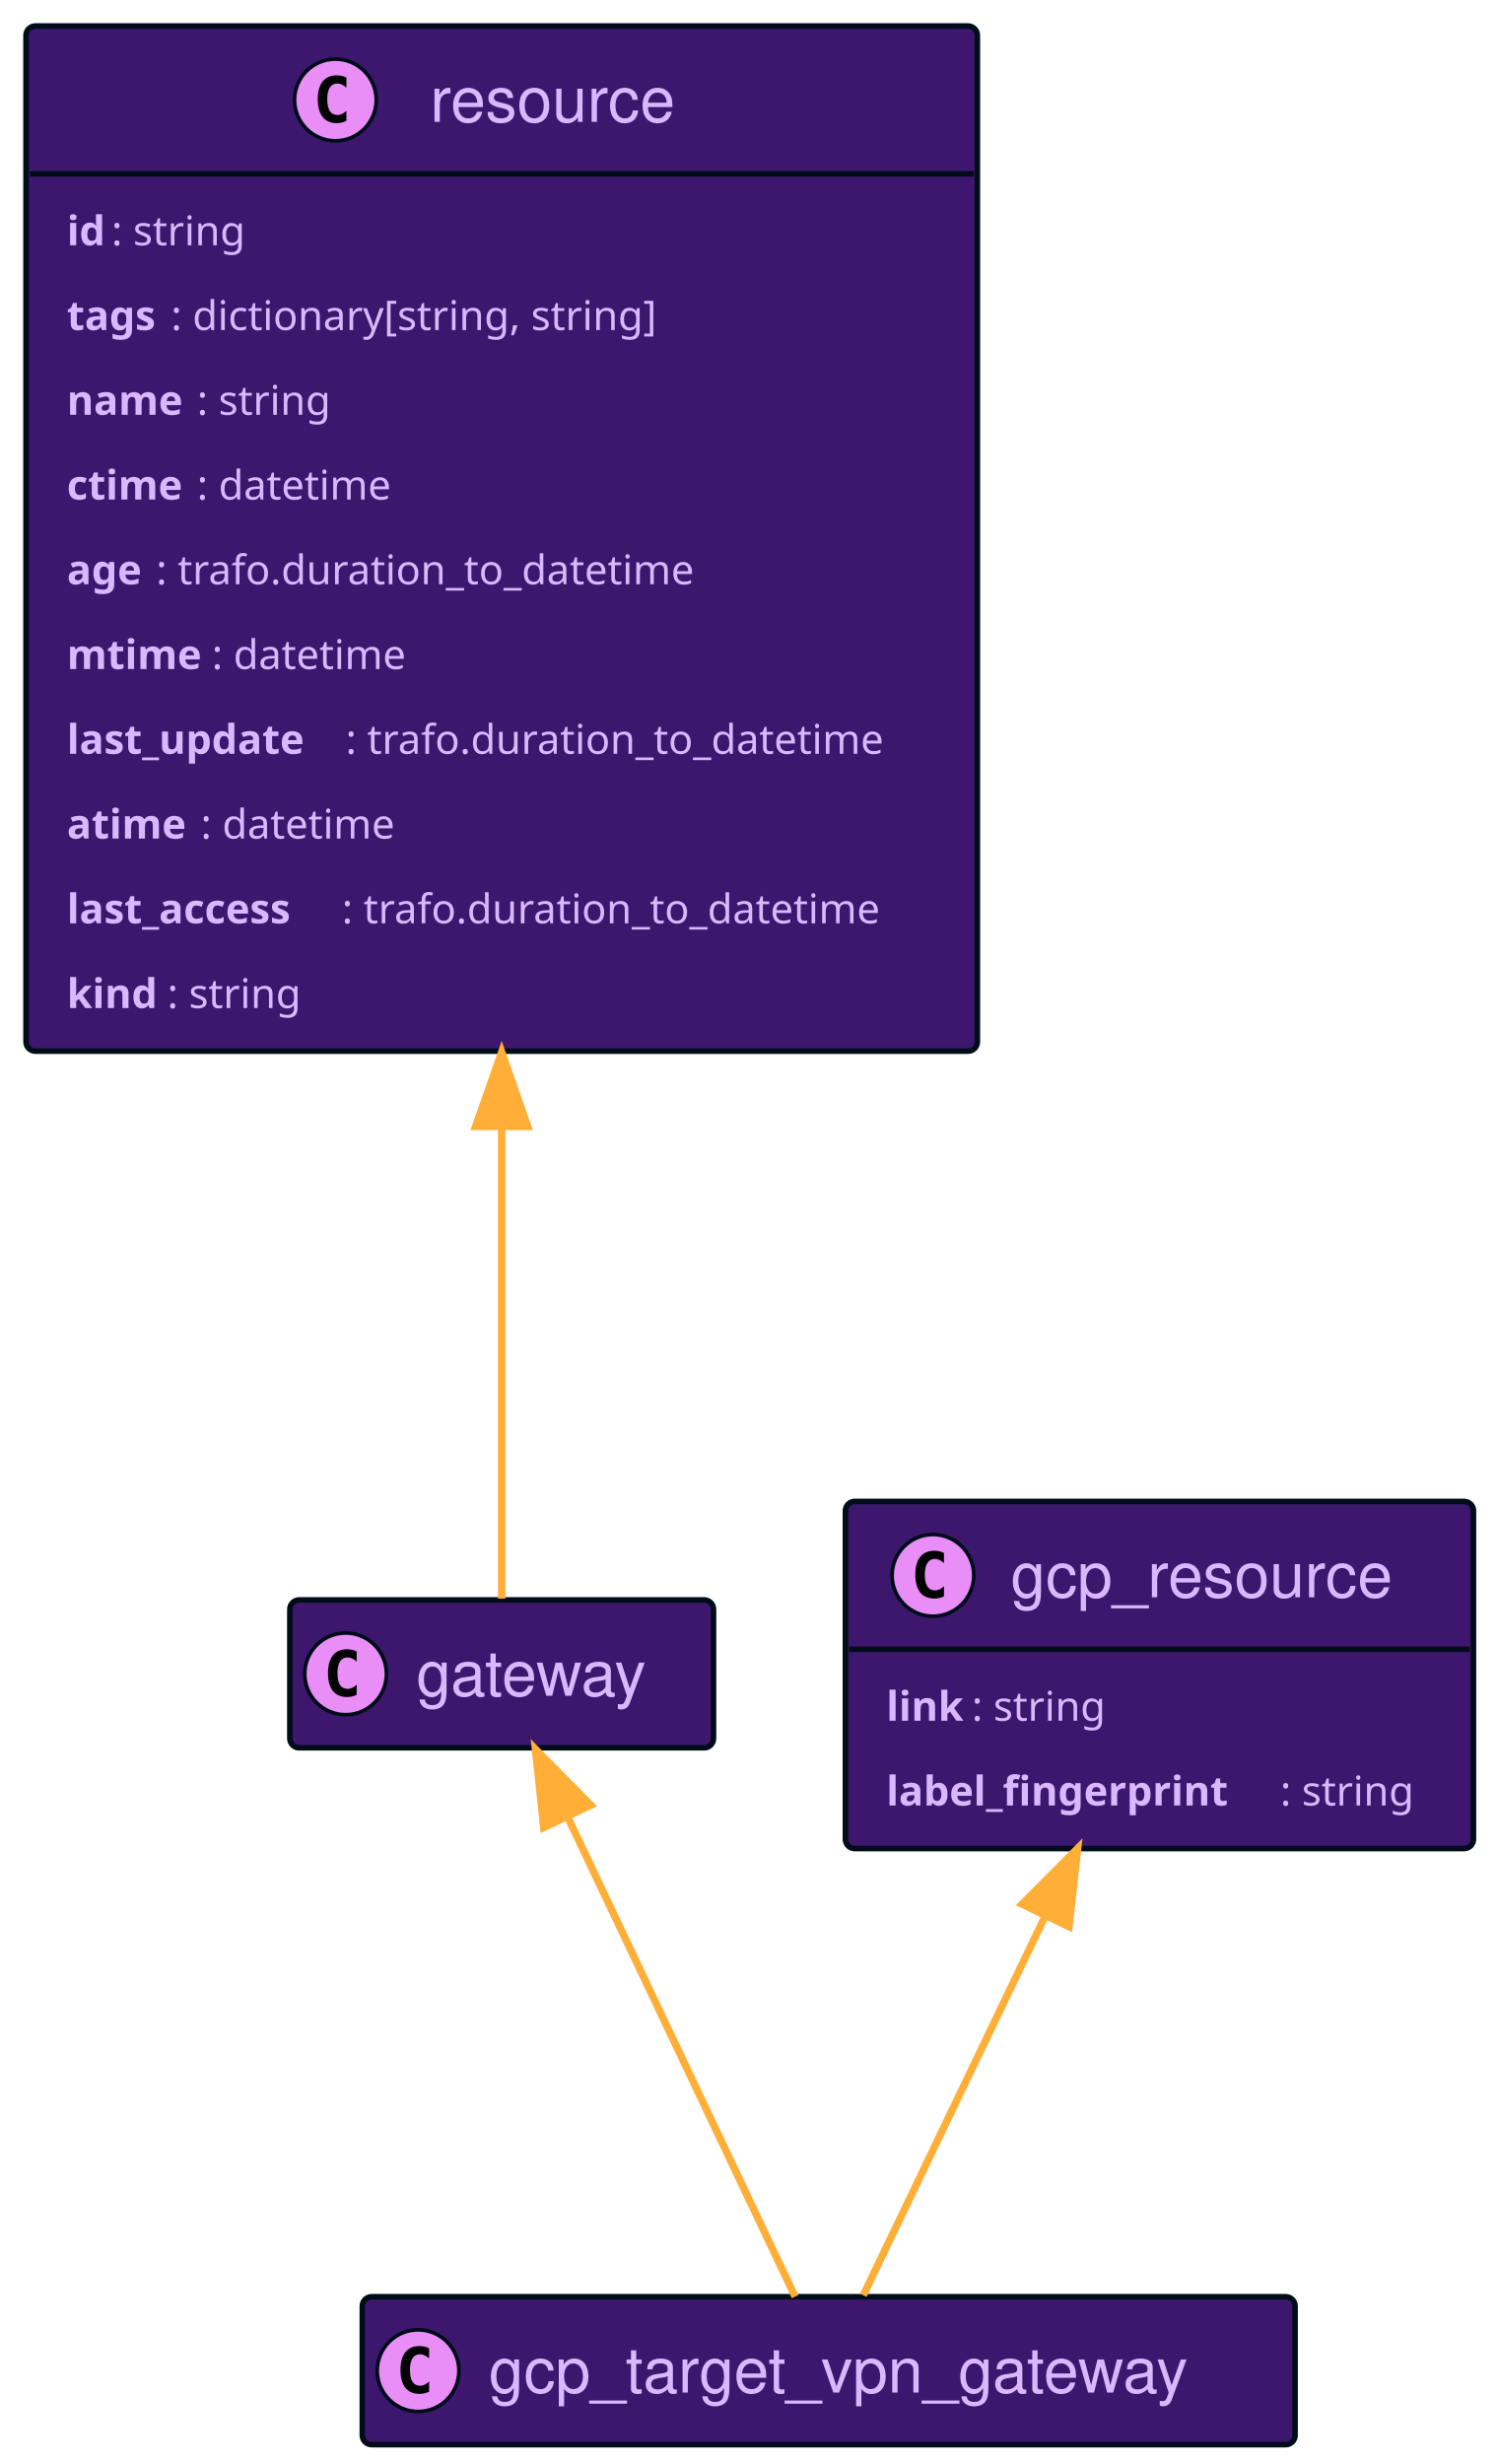
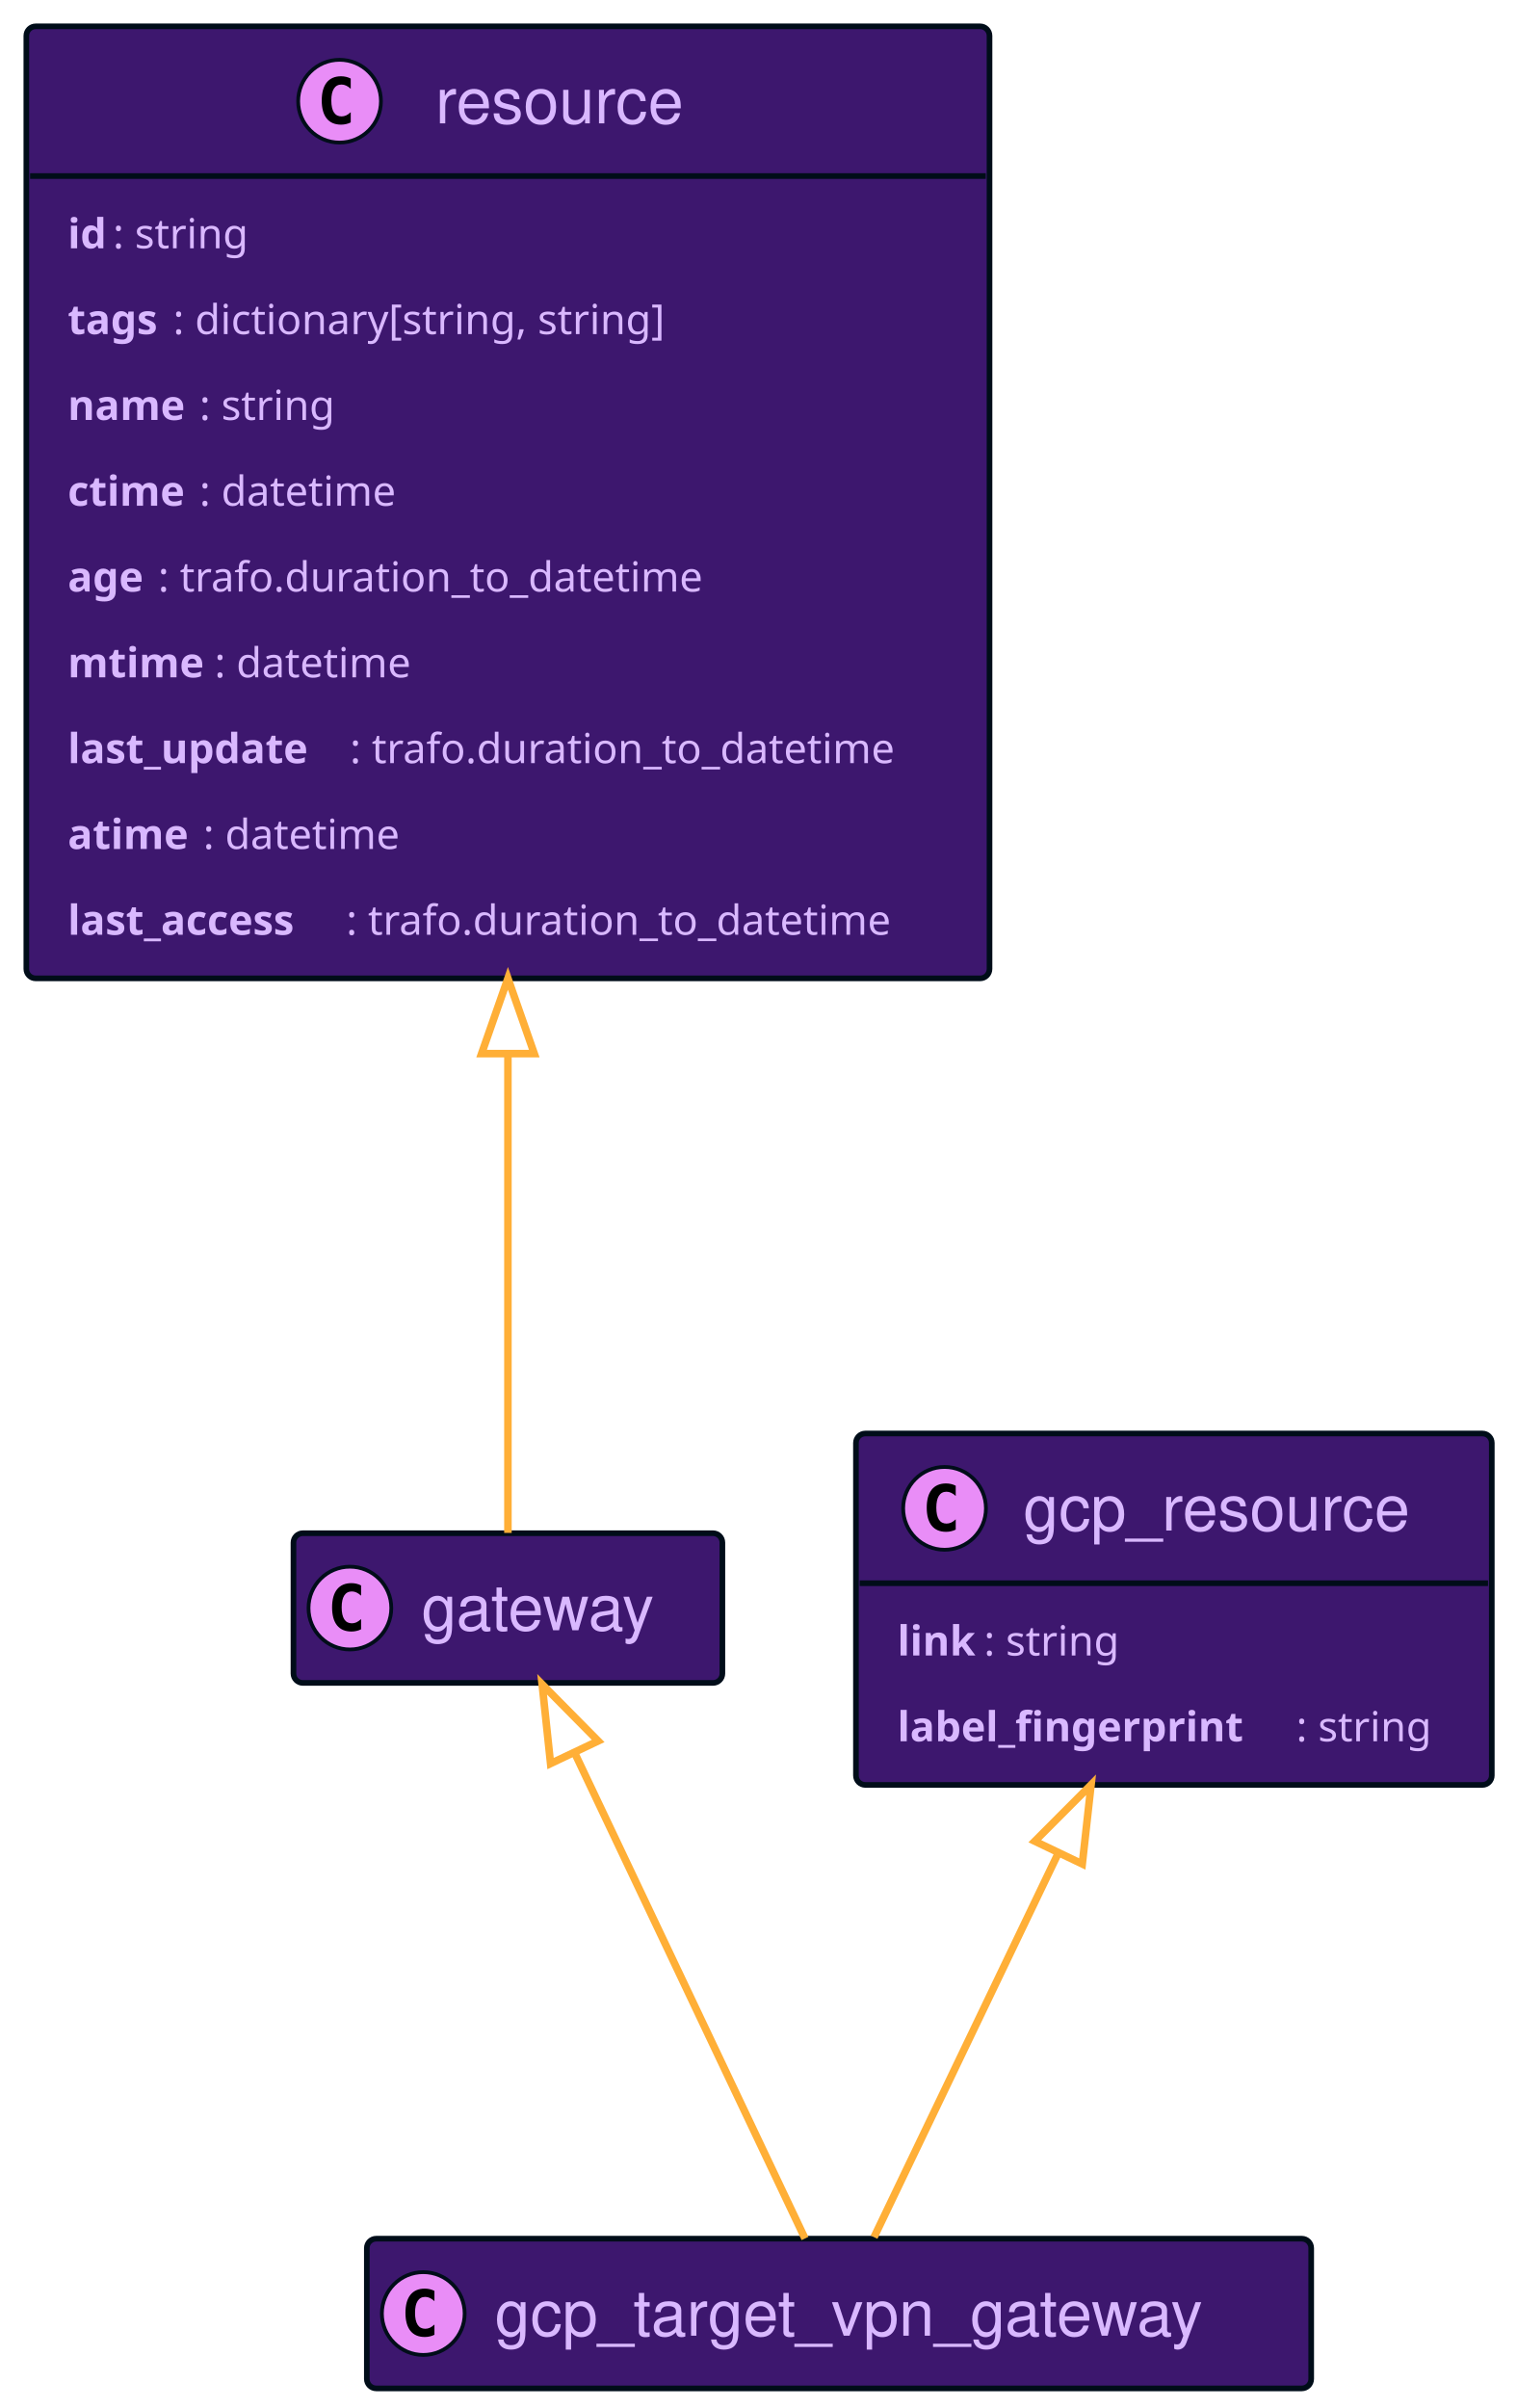
- <svg xmlns="http://www.w3.org/2000/svg" width="403" height="663" contentScriptType="application/ecmascript" contentStyleType="text/css" style="width:403px;height:663px;background:#00000000" preserveAspectRatio="none" version="1.1" viewBox="0 0 403 663" zoomAndPan="magnify">
+ <svg xmlns="http://www.w3.org/2000/svg" contentScriptType="application/ecmascript" contentStyleType="text/css" height="640px" preserveAspectRatio="none" style="width:403px;height:640px;background:#00000000;" version="1.1" viewBox="0 0 403 640" width="403px" zoomAndPan="magnify">
+   <defs />
  <g>
-     <rect id="resource" width="256" height="275.836" x="7" y="7" fill="#3d176e" codeLine="17" rx="2.5" ry="2.5" style="stroke:#000d19;stroke-width:1.5" />
-     <ellipse cx="90.25" cy="26.895" fill="#e98df7" rx="11" ry="11" style="stroke:#000d19;stroke-width:1" />
-     <path fill="#000" d="M93.219,32.535 Q92.641,32.832 92,32.973 Q91.359,33.129 90.656,33.129 Q88.156,33.129 86.828,31.488 Q85.516,29.832 85.516,26.707 Q85.516,23.582 86.828,21.926 Q88.156,20.27 90.656,20.27 Q91.359,20.27 92,20.426 Q92.656,20.582 93.219,20.879 L93.219,23.598 Q92.594,23.02 92,22.754 Q91.406,22.473 90.781,22.473 Q89.438,22.473 88.75,23.551 Q88.062,24.613 88.062,26.707 Q88.062,28.801 88.75,29.879 Q89.438,30.941 90.781,30.941 Q91.406,30.941 92,30.676 Q92.594,30.395 93.219,29.816 L93.219,32.535 Z" />
-     <text x="115.75" y="32.78" fill="#d9b8ff" font-family="Helvetica" font-size="17" lengthAdjust="spacing" textLength="71">resource</text>
-     <line style="stroke:#000d19;stroke-width:1.5" x1="8" x2="262" y1="46.789" y2="46.789" />
-     <text x="18" y="65.999" fill="#d9b8ff" font-family="sans-serif" font-size="11" font-weight="bold" lengthAdjust="spacing" textLength="12">id</text>
-     <text x="30" y="65.999" fill="#d9b8ff" font-family="sans-serif" font-size="11" lengthAdjust="spacing" textLength="41">: string</text>
-     <text x="18" y="88.804" fill="#d9b8ff" font-family="sans-serif" font-size="11" font-weight="bold" lengthAdjust="spacing" textLength="28">tags</text>
-     <text x="46" y="88.804" fill="#d9b8ff" font-family="sans-serif" font-size="11" lengthAdjust="spacing" textLength="145">: dictionary[string, string]</text>
-     <text x="18" y="111.609" fill="#d9b8ff" font-family="sans-serif" font-size="11" font-weight="bold" lengthAdjust="spacing" textLength="35">name</text>
-     <text x="53" y="111.609" fill="#d9b8ff" font-family="sans-serif" font-size="11" lengthAdjust="spacing" textLength="41">: string</text>
-     <text x="18" y="134.414" fill="#d9b8ff" font-family="sans-serif" font-size="11" font-weight="bold" lengthAdjust="spacing" textLength="35">ctime</text>
-     <text x="53" y="134.414" fill="#d9b8ff" font-family="sans-serif" font-size="11" lengthAdjust="spacing" textLength="58">: datetime</text>
-     <text x="18" y="157.218" fill="#d9b8ff" font-family="sans-serif" font-size="11" font-weight="bold" lengthAdjust="spacing" textLength="24">age</text>
-     <text x="42" y="157.218" fill="#d9b8ff" font-family="sans-serif" font-size="11" lengthAdjust="spacing" textLength="159">: trafo.duration_to_datetime</text>
-     <text x="18" y="180.023" fill="#d9b8ff" font-family="sans-serif" font-size="11" font-weight="bold" lengthAdjust="spacing" textLength="39">mtime</text>
-     <text x="57" y="180.023" fill="#d9b8ff" font-family="sans-serif" font-size="11" lengthAdjust="spacing" textLength="58">: datetime</text>
-     <text x="18" y="202.828" fill="#d9b8ff" font-family="sans-serif" font-size="11" font-weight="bold" lengthAdjust="spacing" textLength="75">last_update</text>
-     <text x="93" y="202.828" fill="#d9b8ff" font-family="sans-serif" font-size="11" lengthAdjust="spacing" textLength="159">: trafo.duration_to_datetime</text>
-     <text x="18" y="225.632" fill="#d9b8ff" font-family="sans-serif" font-size="11" font-weight="bold" lengthAdjust="spacing" textLength="36">atime</text>
-     <text x="54" y="225.632" fill="#d9b8ff" font-family="sans-serif" font-size="11" lengthAdjust="spacing" textLength="58">: datetime</text>
-     <text x="18" y="248.437" fill="#d9b8ff" font-family="sans-serif" font-size="11" font-weight="bold" lengthAdjust="spacing" textLength="74">last_access</text>
-     <text x="92" y="248.437" fill="#d9b8ff" font-family="sans-serif" font-size="11" lengthAdjust="spacing" textLength="159">: trafo.duration_to_datetime</text>
-     <text x="18" y="271.242" fill="#d9b8ff" font-family="sans-serif" font-size="11" font-weight="bold" lengthAdjust="spacing" textLength="27">kind</text>
-     <text x="45" y="271.242" fill="#d9b8ff" font-family="sans-serif" font-size="11" lengthAdjust="spacing" textLength="41">: string</text>
-     <rect id="gcp_resource" width="169" height="93.398" x="227.5" y="404" fill="#3d176e" codeLine="29" rx="2.5" ry="2.5" style="stroke:#000d19;stroke-width:1.5" />
-     <ellipse cx="251.05" cy="423.894" fill="#e98df7" rx="11" ry="11" style="stroke:#000d19;stroke-width:1" />
-     <path fill="#000" d="M254.019,429.535 Q253.441,429.832 252.8,429.973 Q252.159,430.129 251.456,430.129 Q248.956,430.129 247.628,428.488 Q246.316,426.832 246.316,423.707 Q246.316,420.582 247.628,418.926 Q248.956,417.269 251.456,417.269 Q252.159,417.269 252.8,417.426 Q253.456,417.582 254.019,417.879 L254.019,420.598 Q253.394,420.019 252.8,419.754 Q252.206,419.473 251.581,419.473 Q250.238,419.473 249.55,420.551 Q248.863,421.613 248.863,423.707 Q248.863,425.801 249.55,426.879 Q250.238,427.941 251.581,427.941 Q252.206,427.941 252.8,427.676 Q253.394,427.394 254.019,426.816 L254.019,429.535 Z" />
-     <text x="271.95" y="429.78" fill="#d9b8ff" font-family="Helvetica" font-size="17" lengthAdjust="spacing" textLength="108">gcp_resource</text>
-     <line style="stroke:#000d19;stroke-width:1.5" x1="228.5" x2="395.5" y1="443.789" y2="443.789" />
-     <text x="238.5" y="463" fill="#d9b8ff" font-family="sans-serif" font-size="11" font-weight="bold" lengthAdjust="spacing" textLength="23">link</text>
-     <text x="261.5" y="463" fill="#d9b8ff" font-family="sans-serif" font-size="11" lengthAdjust="spacing" textLength="41">: string</text>
-     <text x="238.5" y="485.804" fill="#d9b8ff" font-family="sans-serif" font-size="11" font-weight="bold" lengthAdjust="spacing" textLength="106">label_fingerprint</text>
-     <text x="344.5" y="485.804" fill="#d9b8ff" font-family="sans-serif" font-size="11" lengthAdjust="spacing" textLength="41">: string</text>
-     <rect id="gateway" width="114" height="39.789" x="78" y="430.5" fill="#3d176e" codeLine="33" rx="2.5" ry="2.5" style="stroke:#000d19;stroke-width:1.5" />
-     <ellipse cx="93" cy="450.394" fill="#e98df7" rx="11" ry="11" style="stroke:#000d19;stroke-width:1" />
-     <path fill="#000" d="M95.969,456.035 Q95.391,456.332 94.75,456.473 Q94.109,456.629 93.406,456.629 Q90.906,456.629 89.578,454.988 Q88.266,453.332 88.266,450.207 Q88.266,447.082 89.578,445.426 Q90.906,443.769 93.406,443.769 Q94.109,443.769 94.75,443.926 Q95.406,444.082 95.969,444.379 L95.969,447.098 Q95.344,446.519 94.75,446.254 Q94.156,445.973 93.531,445.973 Q92.188,445.973 91.5,447.051 Q90.812,448.113 90.812,450.207 Q90.812,452.301 91.5,453.379 Q92.188,454.441 93.531,454.441 Q94.156,454.441 94.75,454.176 Q95.344,453.894 95.969,453.316 L95.969,456.035 Z" />
-     <text x="112" y="456.28" fill="#d9b8ff" font-family="Helvetica" font-size="17" lengthAdjust="spacing" textLength="72">gateway</text>
-     <rect id="gcp_target_vpn_gateway" width="251" height="39.789" x="97.5" y="618" fill="#3d176e" codeLine="36" rx="2.5" ry="2.5" style="stroke:#000d19;stroke-width:1.5" />
-     <ellipse cx="112.5" cy="637.894" fill="#e98df7" rx="11" ry="11" style="stroke:#000d19;stroke-width:1" />
-     <path fill="#000" d="M115.469,643.535 Q114.891,643.832 114.25,643.973 Q113.609,644.129 112.906,644.129 Q110.406,644.129 109.078,642.488 Q107.766,640.832 107.766,637.707 Q107.766,634.582 109.078,632.926 Q110.406,631.269 112.906,631.269 Q113.609,631.269 114.25,631.426 Q114.906,631.582 115.469,631.879 L115.469,634.598 Q114.844,634.019 114.25,633.754 Q113.656,633.473 113.031,633.473 Q111.688,633.473 111,634.551 Q110.312,635.613 110.312,637.707 Q110.312,639.801 111,640.879 Q111.688,641.941 113.031,641.941 Q113.656,641.941 114.25,641.676 Q114.844,641.394 115.469,640.816 L115.469,643.535 Z" />
-     <text x="131.5" y="643.78" fill="#d9b8ff" font-family="Helvetica" font-size="17" lengthAdjust="spacing" textLength="209">gcp_target_vpn_gateway</text>
-     <path id="resource-backto-gateway" fill="none" d="M135,303.26 C135,353.92 135,403.76 135,430.16" codeLine="39" style="stroke:#ffaf37;stroke-width:2" />
-     <polygon fill="#ffaf37" points="128 303.1 135 283.1 142 303.1 128 303.1" style="stroke:#ffaf37;stroke-width:2" />
-     <path id="gcp_resource-backto-gcp_target_vpn_gateway" fill="none" d="M281.34,515.4 C264.14,551.26 243.86,593.52 232.31,617.6" codeLine="40" style="stroke:#ffaf37;stroke-width:2" />
-     <polygon fill="#ffaf37" points="275.04 512.36 290 497.35 287.66 518.41 275.04 512.36" style="stroke:#ffaf37;stroke-width:2" />
-     <path id="gateway-backto-gcp_target_vpn_gateway" fill="none" d="M152.76,488.93 C171.29,527.99 199.6,587.67 213.96,617.95" codeLine="41" style="stroke:#ffaf37;stroke-width:2" />
-     <polygon fill="#ffaf37" points="146.33 491.72 144.09 470.65 158.98 485.72 146.33 491.72" style="stroke:#ffaf37;stroke-width:2" />
+     <rect codeLine="17" fill="#3D176E" height="253.031" id="resource" rx="2.5" ry="2.5" style="stroke:#000D19;stroke-width:1.5;" width="256" x="7" y="7" />
+     <ellipse cx="90.25" cy="26.895" fill="#E98DF7" rx="11" ry="11" style="stroke:#000D19;stroke-width:1.0;" />
+     <path d="M93.219,32.535 Q92.641,32.832 92,32.973 Q91.359,33.129 90.656,33.129 Q88.156,33.129 86.828,31.488 Q85.516,29.832 85.516,26.707 Q85.516,23.582 86.828,21.926 Q88.156,20.27 90.656,20.27 Q91.359,20.27 92,20.426 Q92.656,20.582 93.219,20.879 L93.219,23.598 Q92.594,23.02 92,22.754 Q91.406,22.473 90.781,22.473 Q89.438,22.473 88.75,23.551 Q88.062,24.613 88.062,26.707 Q88.062,28.801 88.75,29.879 Q89.438,30.941 90.781,30.941 Q91.406,30.941 92,30.676 Q92.594,30.395 93.219,29.816 L93.219,32.535 Z " fill="#000000" />
+     <text fill="#D9B8FF" font-family="Helvetica" font-size="17" lengthAdjust="spacing" textLength="71" x="115.75" y="32.78">resource</text>
+     <line style="stroke:#000D19;stroke-width:1.5;" x1="8" x2="262" y1="46.789" y2="46.789" />
+     <text fill="#D9B8FF" font-family="sans-serif" font-size="11" font-weight="bold" lengthAdjust="spacing" textLength="12" x="18" y="65.999">id</text>
+     <text fill="#D9B8FF" font-family="sans-serif" font-size="11" lengthAdjust="spacing" textLength="41" x="30" y="65.999">: string</text>
+     <text fill="#D9B8FF" font-family="sans-serif" font-size="11" font-weight="bold" lengthAdjust="spacing" textLength="28" x="18" y="88.804">tags</text>
+     <text fill="#D9B8FF" font-family="sans-serif" font-size="11" lengthAdjust="spacing" textLength="145" x="46" y="88.804">: dictionary[string, string]</text>
+     <text fill="#D9B8FF" font-family="sans-serif" font-size="11" font-weight="bold" lengthAdjust="spacing" textLength="35" x="18" y="111.609">name</text>
+     <text fill="#D9B8FF" font-family="sans-serif" font-size="11" lengthAdjust="spacing" textLength="41" x="53" y="111.609">: string</text>
+     <text fill="#D9B8FF" font-family="sans-serif" font-size="11" font-weight="bold" lengthAdjust="spacing" textLength="35" x="18" y="134.414">ctime</text>
+     <text fill="#D9B8FF" font-family="sans-serif" font-size="11" lengthAdjust="spacing" textLength="58" x="53" y="134.414">: datetime</text>
+     <text fill="#D9B8FF" font-family="sans-serif" font-size="11" font-weight="bold" lengthAdjust="spacing" textLength="24" x="18" y="157.218">age</text>
+     <text fill="#D9B8FF" font-family="sans-serif" font-size="11" lengthAdjust="spacing" textLength="159" x="42" y="157.218">: trafo.duration_to_datetime</text>
+     <text fill="#D9B8FF" font-family="sans-serif" font-size="11" font-weight="bold" lengthAdjust="spacing" textLength="39" x="18" y="180.023">mtime</text>
+     <text fill="#D9B8FF" font-family="sans-serif" font-size="11" lengthAdjust="spacing" textLength="58" x="57" y="180.023">: datetime</text>
+     <text fill="#D9B8FF" font-family="sans-serif" font-size="11" font-weight="bold" lengthAdjust="spacing" textLength="75" x="18" y="202.828">last_update</text>
+     <text fill="#D9B8FF" font-family="sans-serif" font-size="11" lengthAdjust="spacing" textLength="159" x="93" y="202.828">: trafo.duration_to_datetime</text>
+     <text fill="#D9B8FF" font-family="sans-serif" font-size="11" font-weight="bold" lengthAdjust="spacing" textLength="36" x="18" y="225.632">atime</text>
+     <text fill="#D9B8FF" font-family="sans-serif" font-size="11" lengthAdjust="spacing" textLength="58" x="54" y="225.632">: datetime</text>
+     <text fill="#D9B8FF" font-family="sans-serif" font-size="11" font-weight="bold" lengthAdjust="spacing" textLength="74" x="18" y="248.437">last_access</text>
+     <text fill="#D9B8FF" font-family="sans-serif" font-size="11" lengthAdjust="spacing" textLength="159" x="92" y="248.437">: trafo.duration_to_datetime</text>
+     <rect codeLine="28" fill="#3D176E" height="93.398" id="gcp_resource" rx="2.5" ry="2.5" style="stroke:#000D19;stroke-width:1.5;" width="169" x="227.5" y="381" />
+     <ellipse cx="251.05" cy="400.894" fill="#E98DF7" rx="11" ry="11" style="stroke:#000D19;stroke-width:1.0;" />
+     <path d="M254.019,406.535 Q253.441,406.832 252.8,406.973 Q252.159,407.129 251.456,407.129 Q248.956,407.129 247.628,405.488 Q246.316,403.832 246.316,400.707 Q246.316,397.582 247.628,395.926 Q248.956,394.269 251.456,394.269 Q252.159,394.269 252.8,394.426 Q253.456,394.582 254.019,394.879 L254.019,397.598 Q253.394,397.019 252.8,396.754 Q252.206,396.473 251.581,396.473 Q250.238,396.473 249.55,397.551 Q248.863,398.613 248.863,400.707 Q248.863,402.801 249.55,403.879 Q250.238,404.941 251.581,404.941 Q252.206,404.941 252.8,404.676 Q253.394,404.394 254.019,403.816 L254.019,406.535 Z " fill="#000000" />
+     <text fill="#D9B8FF" font-family="Helvetica" font-size="17" lengthAdjust="spacing" textLength="108" x="271.95" y="406.78">gcp_resource</text>
+     <line style="stroke:#000D19;stroke-width:1.5;" x1="228.5" x2="395.5" y1="420.789" y2="420.789" />
+     <text fill="#D9B8FF" font-family="sans-serif" font-size="11" font-weight="bold" lengthAdjust="spacing" textLength="23" x="238.5" y="440">link</text>
+     <text fill="#D9B8FF" font-family="sans-serif" font-size="11" lengthAdjust="spacing" textLength="41" x="261.5" y="440">: string</text>
+     <text fill="#D9B8FF" font-family="sans-serif" font-size="11" font-weight="bold" lengthAdjust="spacing" textLength="106" x="238.5" y="462.804">label_fingerprint</text>
+     <text fill="#D9B8FF" font-family="sans-serif" font-size="11" lengthAdjust="spacing" textLength="41" x="344.5" y="462.804">: string</text>
+     <rect codeLine="32" fill="#3D176E" height="39.789" id="gateway" rx="2.5" ry="2.5" style="stroke:#000D19;stroke-width:1.5;" width="114" x="78" y="407.5" />
+     <ellipse cx="93" cy="427.394" fill="#E98DF7" rx="11" ry="11" style="stroke:#000D19;stroke-width:1.0;" />
+     <path d="M95.969,433.035 Q95.391,433.332 94.75,433.473 Q94.109,433.629 93.406,433.629 Q90.906,433.629 89.578,431.988 Q88.266,430.332 88.266,427.207 Q88.266,424.082 89.578,422.426 Q90.906,420.769 93.406,420.769 Q94.109,420.769 94.75,420.926 Q95.406,421.082 95.969,421.379 L95.969,424.098 Q95.344,423.519 94.75,423.254 Q94.156,422.973 93.531,422.973 Q92.188,422.973 91.5,424.051 Q90.812,425.113 90.812,427.207 Q90.812,429.301 91.5,430.379 Q92.188,431.441 93.531,431.441 Q94.156,431.441 94.75,431.176 Q95.344,430.894 95.969,430.316 L95.969,433.035 Z " fill="#000000" />
+     <text fill="#D9B8FF" font-family="Helvetica" font-size="17" lengthAdjust="spacing" textLength="72" x="112" y="433.28">gateway</text>
+     <rect codeLine="35" fill="#3D176E" height="39.789" id="gcp_target_vpn_gateway" rx="2.5" ry="2.5" style="stroke:#000D19;stroke-width:1.5;" width="251" x="97.5" y="595" />
+     <ellipse cx="112.5" cy="614.894" fill="#E98DF7" rx="11" ry="11" style="stroke:#000D19;stroke-width:1.0;" />
+     <path d="M115.469,620.535 Q114.891,620.832 114.25,620.973 Q113.609,621.129 112.906,621.129 Q110.406,621.129 109.078,619.488 Q107.766,617.832 107.766,614.707 Q107.766,611.582 109.078,609.926 Q110.406,608.269 112.906,608.269 Q113.609,608.269 114.25,608.426 Q114.906,608.582 115.469,608.879 L115.469,611.598 Q114.844,611.019 114.25,610.754 Q113.656,610.473 113.031,610.473 Q111.688,610.473 111,611.551 Q110.312,612.613 110.312,614.707 Q110.312,616.801 111,617.879 Q111.688,618.941 113.031,618.941 Q113.656,618.941 114.25,618.676 Q114.844,618.394 115.469,617.816 L115.469,620.535 Z " fill="#000000" />
+     <text fill="#D9B8FF" font-family="Helvetica" font-size="17" lengthAdjust="spacing" textLength="209" x="131.5" y="620.78">gcp_target_vpn_gateway</text>
+     <path codeLine="38" d="M135,280.03 C135,330.42 135,380.88 135,407.41 " fill="none" id="resource-backto-gateway" style="stroke:#FFAF37;stroke-width:2.0;" />
+     <polygon fill="none" points="128,280.03,135,260.03,142,280.03,128,280.03" style="stroke:#FFAF37;stroke-width:2.0;" />
+     <path codeLine="39" d="M281.34,492.4 C264.14,528.26 243.86,570.52 232.31,594.6 " fill="none" id="gcp_resource-backto-gcp_target_vpn_gateway" style="stroke:#FFAF37;stroke-width:2.0;" />
+     <polygon fill="none" points="275.04,489.36,290,474.35,287.66,495.41,275.04,489.36" style="stroke:#FFAF37;stroke-width:2.0;" />
+     <path codeLine="40" d="M152.76,465.93 C171.29,504.99 199.6,564.67 213.96,594.95 " fill="none" id="gateway-backto-gcp_target_vpn_gateway" style="stroke:#FFAF37;stroke-width:2.0;" />
+     <polygon fill="none" points="146.33,468.72,144.09,447.65,158.98,462.72,146.33,468.72" style="stroke:#FFAF37;stroke-width:2.0;" />
  </g>
</svg>
